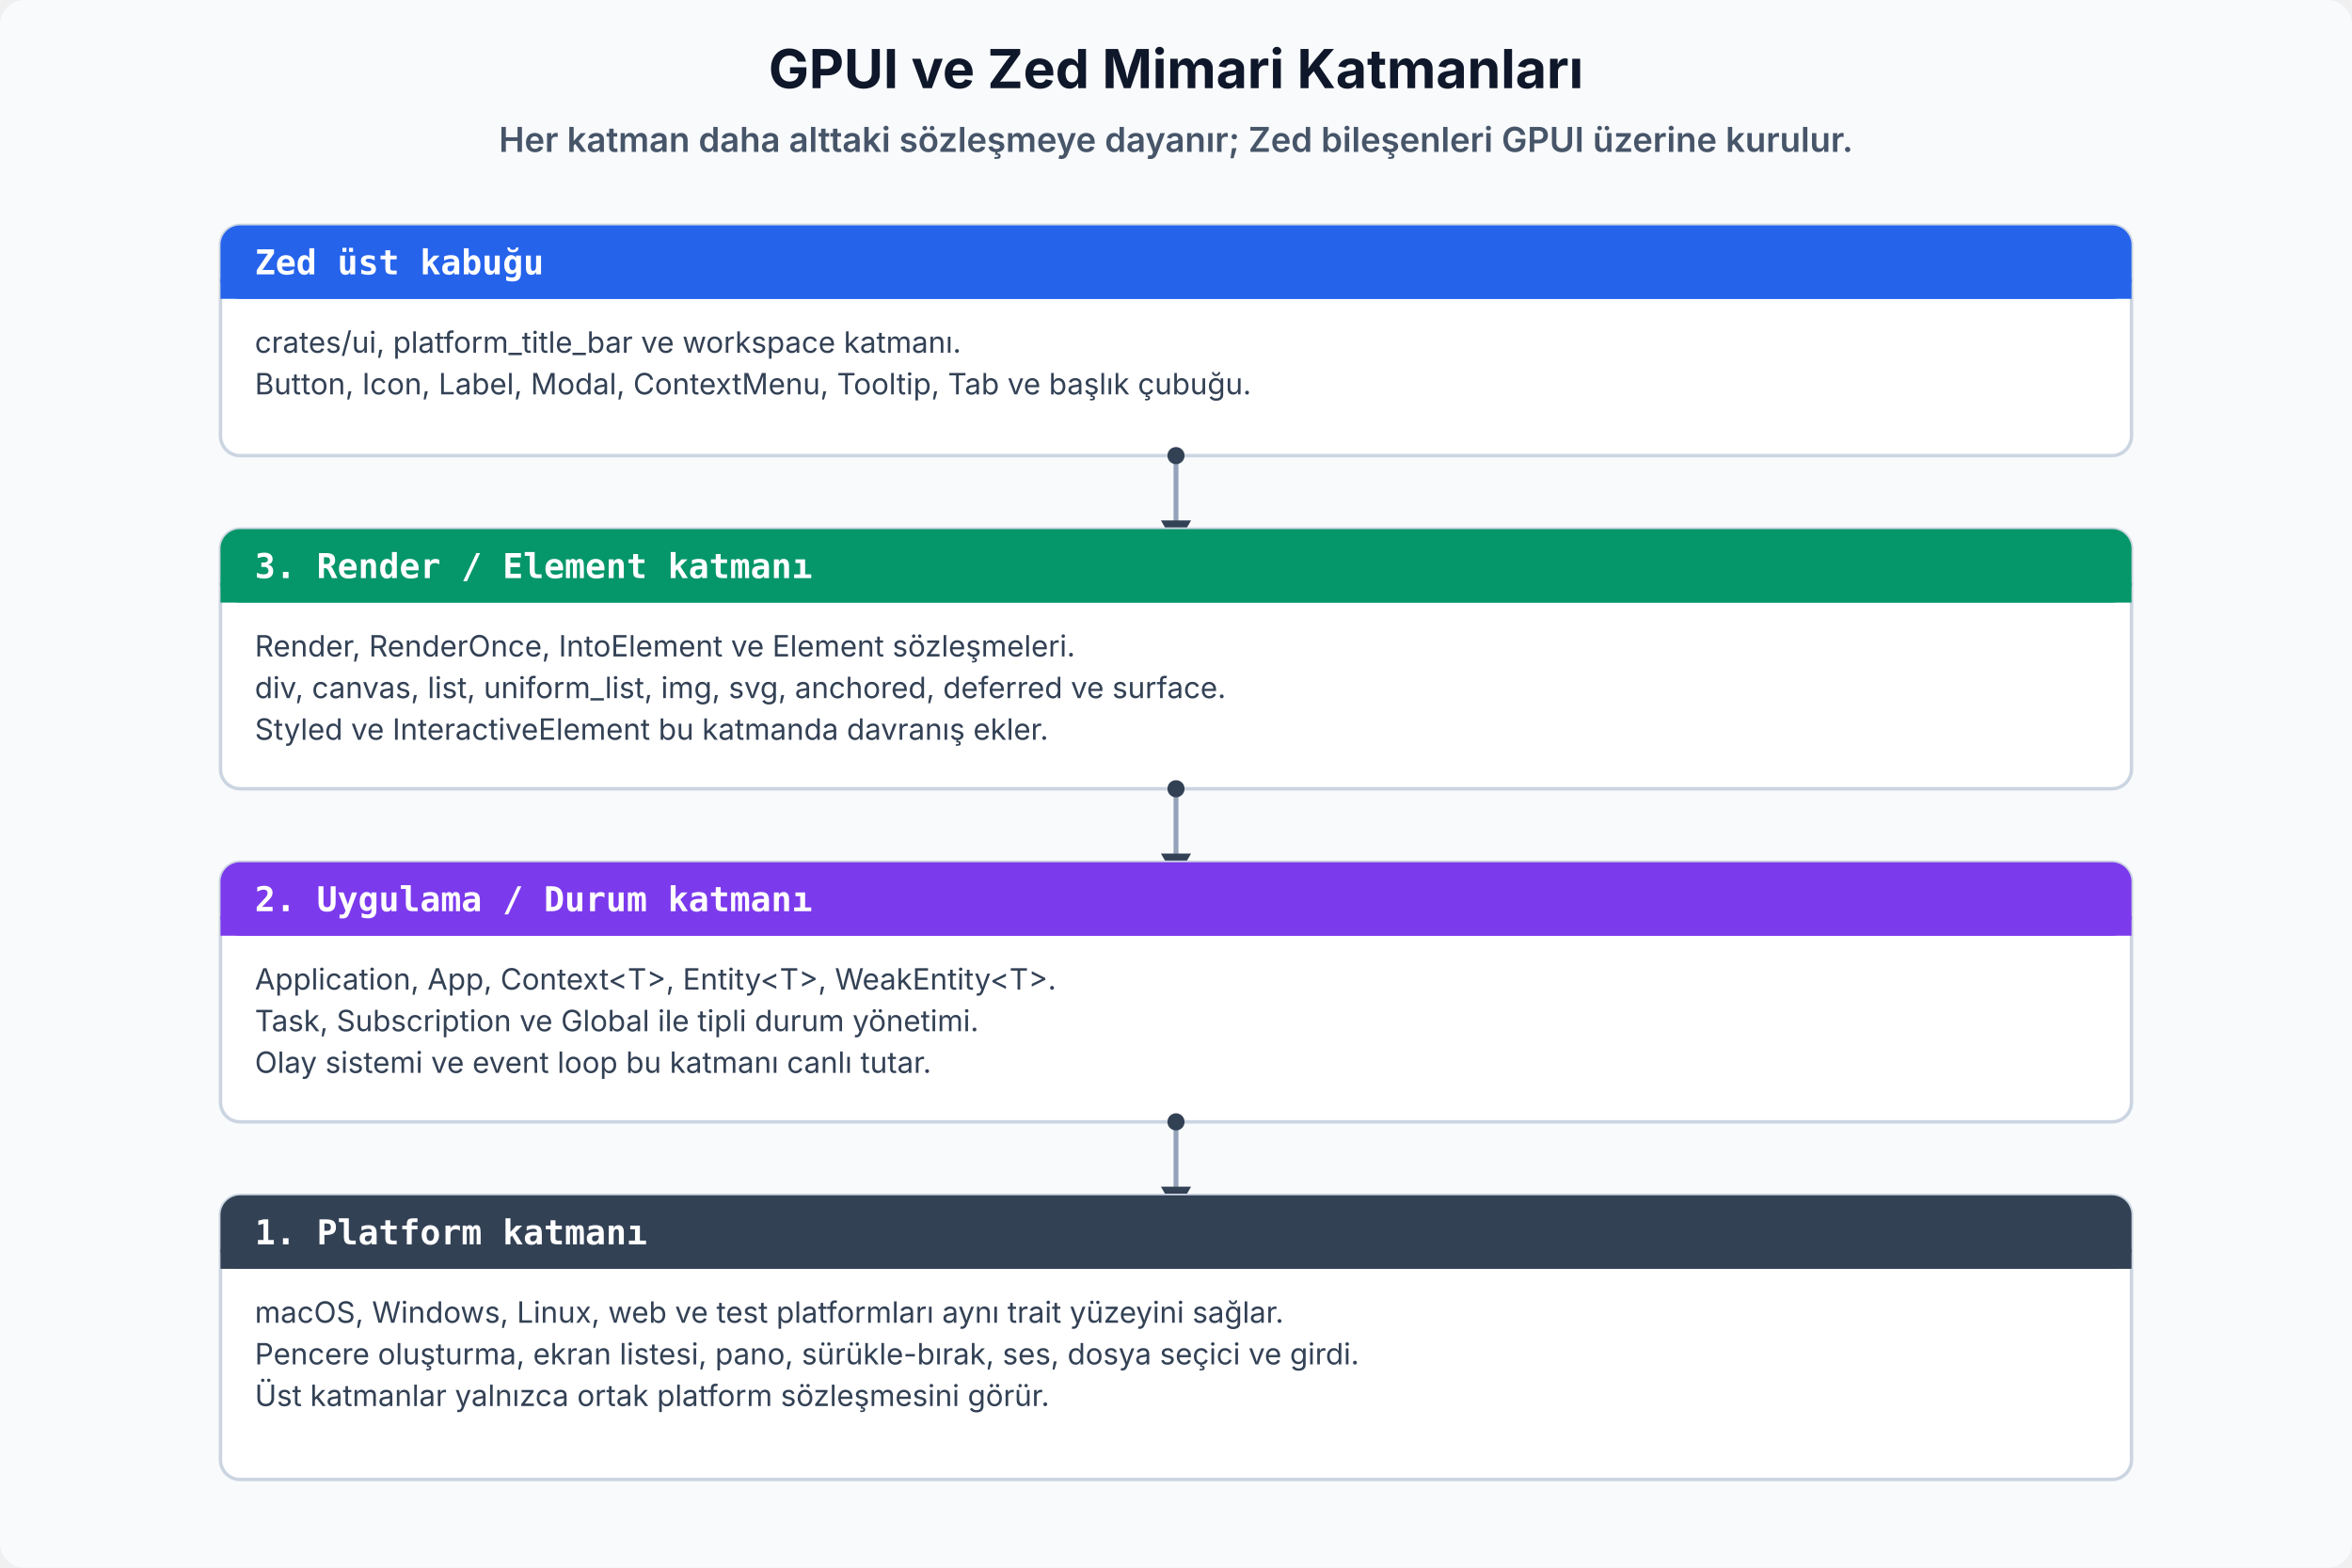
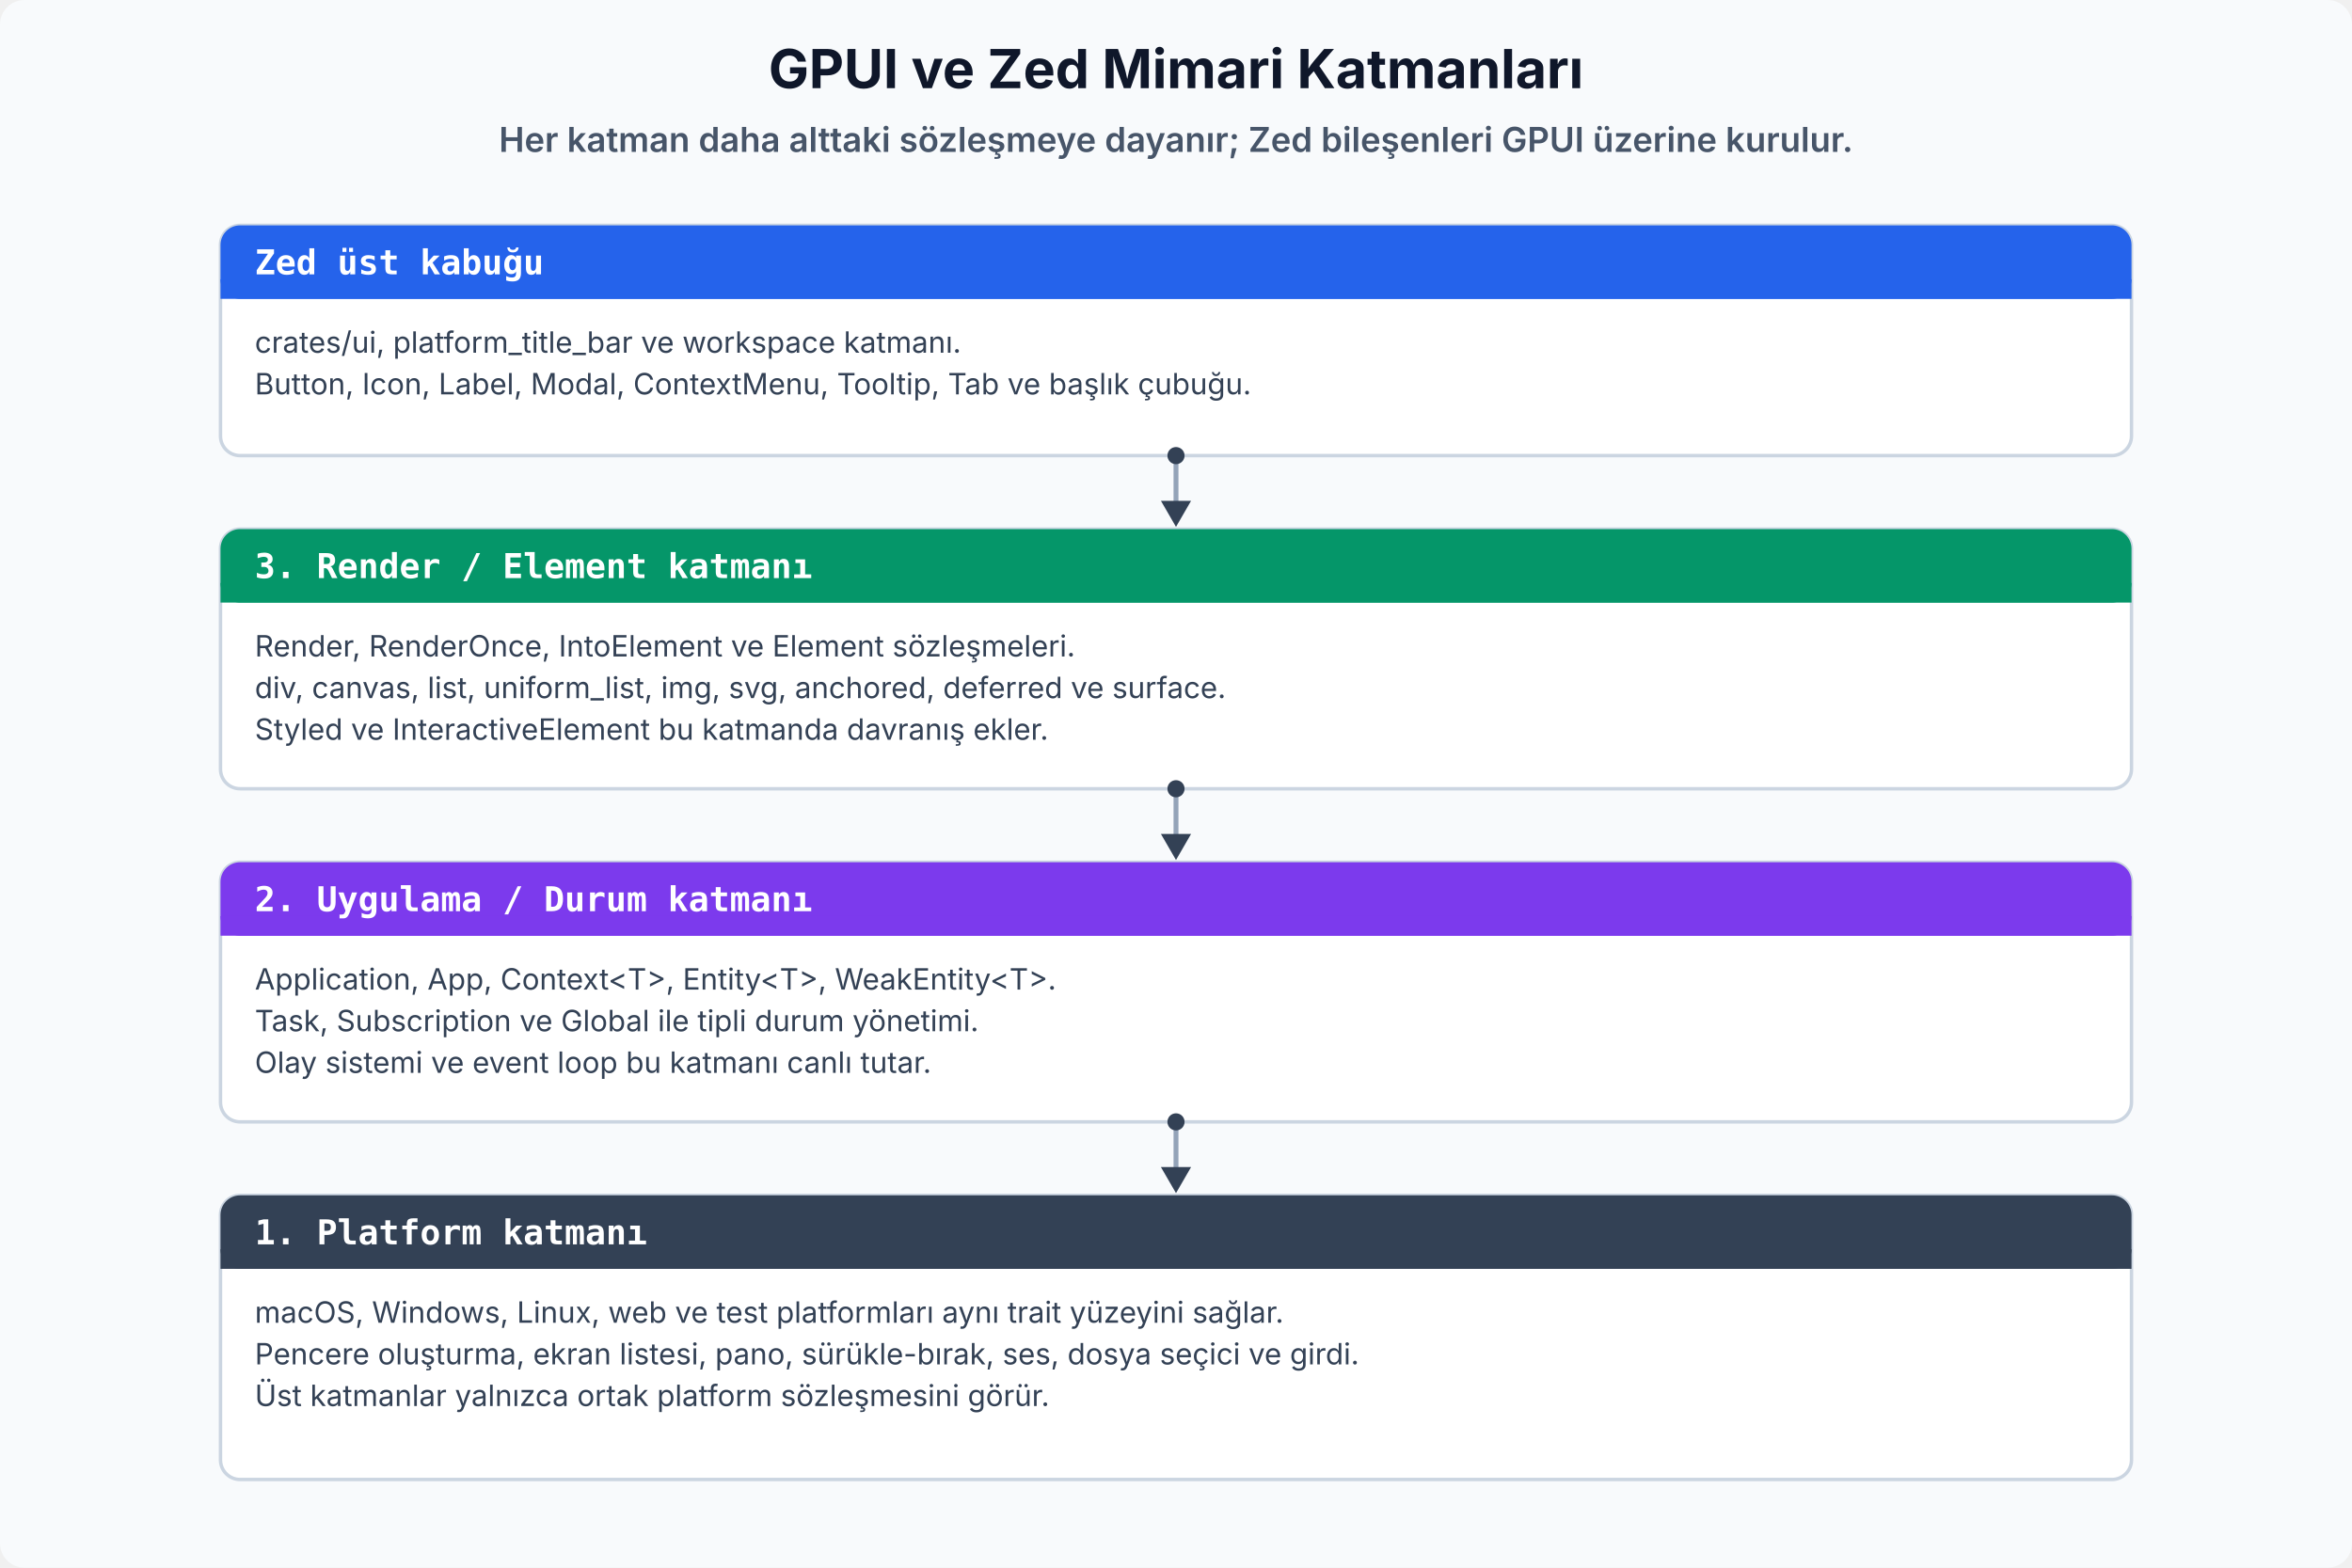
<svg xmlns="http://www.w3.org/2000/svg" viewBox="0 0 960 640">
  <defs>
    <marker id="arrow" viewBox="0 0 1 1" refX="0" refY="0" markerWidth="1" markerHeight="1" orient="auto-start-reverse" overflow="visible" preserveAspectRatio="xMidYMid">
      <path d="M 5.77 0 L -2.88 5 V -5 Z" transform="scale(0.5)" fill="#334155" stroke="#334155" stroke-width="1pt" />
    </marker>
    <marker id="dot-arrow" viewBox="0 0 7 7" refX="3.5" refY="3.5" markerWidth="7" markerHeight="7" markerUnits="userSpaceOnUse">
      <circle cx="3.5" cy="3.5" r="3.5" fill="#334155" />
    </marker>
    <marker id="arrowRed" viewBox="0 0 1 1" refX="0" refY="0" markerWidth="1" markerHeight="1" orient="auto-start-reverse" overflow="visible" preserveAspectRatio="xMidYMid">
      <path d="M 5.77 0 L -2.88 5 V -5 Z" transform="scale(0.5)" fill="#be123c" stroke="#be123c" stroke-width="1pt" />
    </marker>
    <marker id="dot-arrowRed" viewBox="0 0 7 7" refX="3.5" refY="3.5" markerWidth="7" markerHeight="7" markerUnits="userSpaceOnUse">
      <circle cx="3.5" cy="3.5" r="3.5" fill="#be123c" />
    </marker>
    <style>
      .title { font: 700 22px system-ui, -apple-system, "Segoe UI", sans-serif; fill: #0f172a; }
      .subtitle { font: 600 14px system-ui, -apple-system, "Segoe UI", sans-serif; fill: #475569; }
      .cardTitle { font: 700 14px ui-monospace, SFMono-Regular, Menlo, Consolas, monospace; fill: #fff; }
      .label { font: 700 13px system-ui, -apple-system, "Segoe UI", sans-serif; fill: #0f172a; }
      .body { font: 12px system-ui, -apple-system, "Segoe UI", sans-serif; fill: #334155; }
      .small { font: 11px system-ui, -apple-system, "Segoe UI", sans-serif; fill: #475569; }
      .mono { font: 12px ui-monospace, SFMono-Regular, Menlo, Consolas, monospace; fill: #0f172a; }
      .monoSmall { font: 11px ui-monospace, SFMono-Regular, Menlo, Consolas, monospace; fill: #334155; }
      .softTitle { font: 700 13px system-ui, -apple-system, "Segoe UI", sans-serif; fill: #0f172a; }
      .edge { font: 11px ui-monospace, SFMono-Regular, Menlo, Consolas, monospace; fill: #475569; }
      .arrow { stroke: #334155; stroke-width: 2; fill: none; marker-end: url(#arrow); marker-start: url(#dot-arrow); }
      .arrowSoft { stroke: #94a3b8; stroke-width: 2; fill: none; marker-end: url(#arrow); marker-start: url(#dot-arrow); }
      .arrowDash { stroke: #94a3b8; stroke-width: 2; fill: none; stroke-dasharray: 6 5; marker-end: url(#arrow); marker-start: url(#dot-arrow); }
      .arrowRed { stroke: #be123c; stroke-width: 2; fill: none; stroke-dasharray: 6 5; marker-end: url(#arrowRed); marker-start: url(#dot-arrowRed); }
      .card { fill: #fff; stroke: #cbd5e1; stroke-width: 1.4; }
      .panel { fill: #fff; stroke: #cbd5e1; stroke-width: 1.2; }
    </style>
  </defs>
  <rect width="100%" height="100%" rx="10" fill="#f8fafc" />
  <text x="480" y="36" text-anchor="middle" class="title">GPUI ve Zed Mimari Katmanları</text>
  <text x="480" y="62" text-anchor="middle" class="subtitle">Her katman daha alttaki sözleşmeye dayanır; Zed bileşenleri GPUI üzerine kurulur.</text>
  <rect x="90" y="92" width="780" height="94" rx="8" class="card" />
  <rect x="90" y="92" width="780" height="30" rx="8" fill="#2563eb" />
  <path d="M 90 114 H 870 V 122 H 90 Z" fill="#2563eb" />
  <text x="104" y="112" class="cardTitle">Zed üst kabuğu</text>
  <text x="104" y="144" class="body">crates/ui, platform_title_bar ve workspace katmanı.</text>
  <text x="104" y="161" class="body">Button, Icon, Label, Modal, ContextMenu, Tooltip, Tab ve başlık çubuğu.</text>
-   <path d="M 480 186 L 480 216" class="arrowSoft" />
+   <path d="M 480 186 L 480 208" class="arrowSoft" />
  <rect x="90" y="216" width="780" height="106" rx="8" class="card" />
  <rect x="90" y="216" width="780" height="30" rx="8" fill="#059669" />
  <path d="M 90 238 H 870 V 246 H 90 Z" fill="#059669" />
  <text x="104" y="236" class="cardTitle">3. Render / Element katmanı</text>
  <text x="104" y="268" class="body">Render, RenderOnce, IntoElement ve Element sözleşmeleri.</text>
  <text x="104" y="285" class="body">div, canvas, list, uniform_list, img, svg, anchored, deferred ve surface.</text>
  <text x="104" y="302" class="body">Styled ve InteractiveElement bu katmanda davranış ekler.</text>
-   <path d="M 480 322 L 480 352" class="arrowSoft" />
+   <path d="M 480 322 L 480 344" class="arrowSoft" />
  <rect x="90" y="352" width="780" height="106" rx="8" class="card" />
  <rect x="90" y="352" width="780" height="30" rx="8" fill="#7c3aed" />
  <path d="M 90 374 H 870 V 382 H 90 Z" fill="#7c3aed" />
  <text x="104" y="372" class="cardTitle">2. Uygulama / Durum katmanı</text>
  <text x="104" y="404" class="body">Application, App, Context&lt;T&gt;, Entity&lt;T&gt;, WeakEntity&lt;T&gt;.</text>
  <text x="104" y="421" class="body">Task, Subscription ve Global ile tipli durum yönetimi.</text>
  <text x="104" y="438" class="body">Olay sistemi ve event loop bu katmanı canlı tutar.</text>
-   <path d="M 480 458 L 480 488" class="arrowSoft" />
+   <path d="M 480 458 L 480 480" class="arrowSoft" />
  <rect x="90" y="488" width="780" height="116" rx="8" class="card" />
  <rect x="90" y="488" width="780" height="30" rx="8" fill="#334155" />
  <path d="M 90 510 H 870 V 518 H 90 Z" fill="#334155" />
  <text x="104" y="508" class="cardTitle">1. Platform katmanı</text>
  <text x="104" y="540" class="body">macOS, Windows, Linux, web ve test platformları aynı trait yüzeyini sağlar.</text>
  <text x="104" y="557" class="body">Pencere oluşturma, ekran listesi, pano, sürükle-bırak, ses, dosya seçici ve girdi.</text>
  <text x="104" y="574" class="body">Üst katmanlar yalnızca ortak platform sözleşmesini görür.</text>
</svg>
